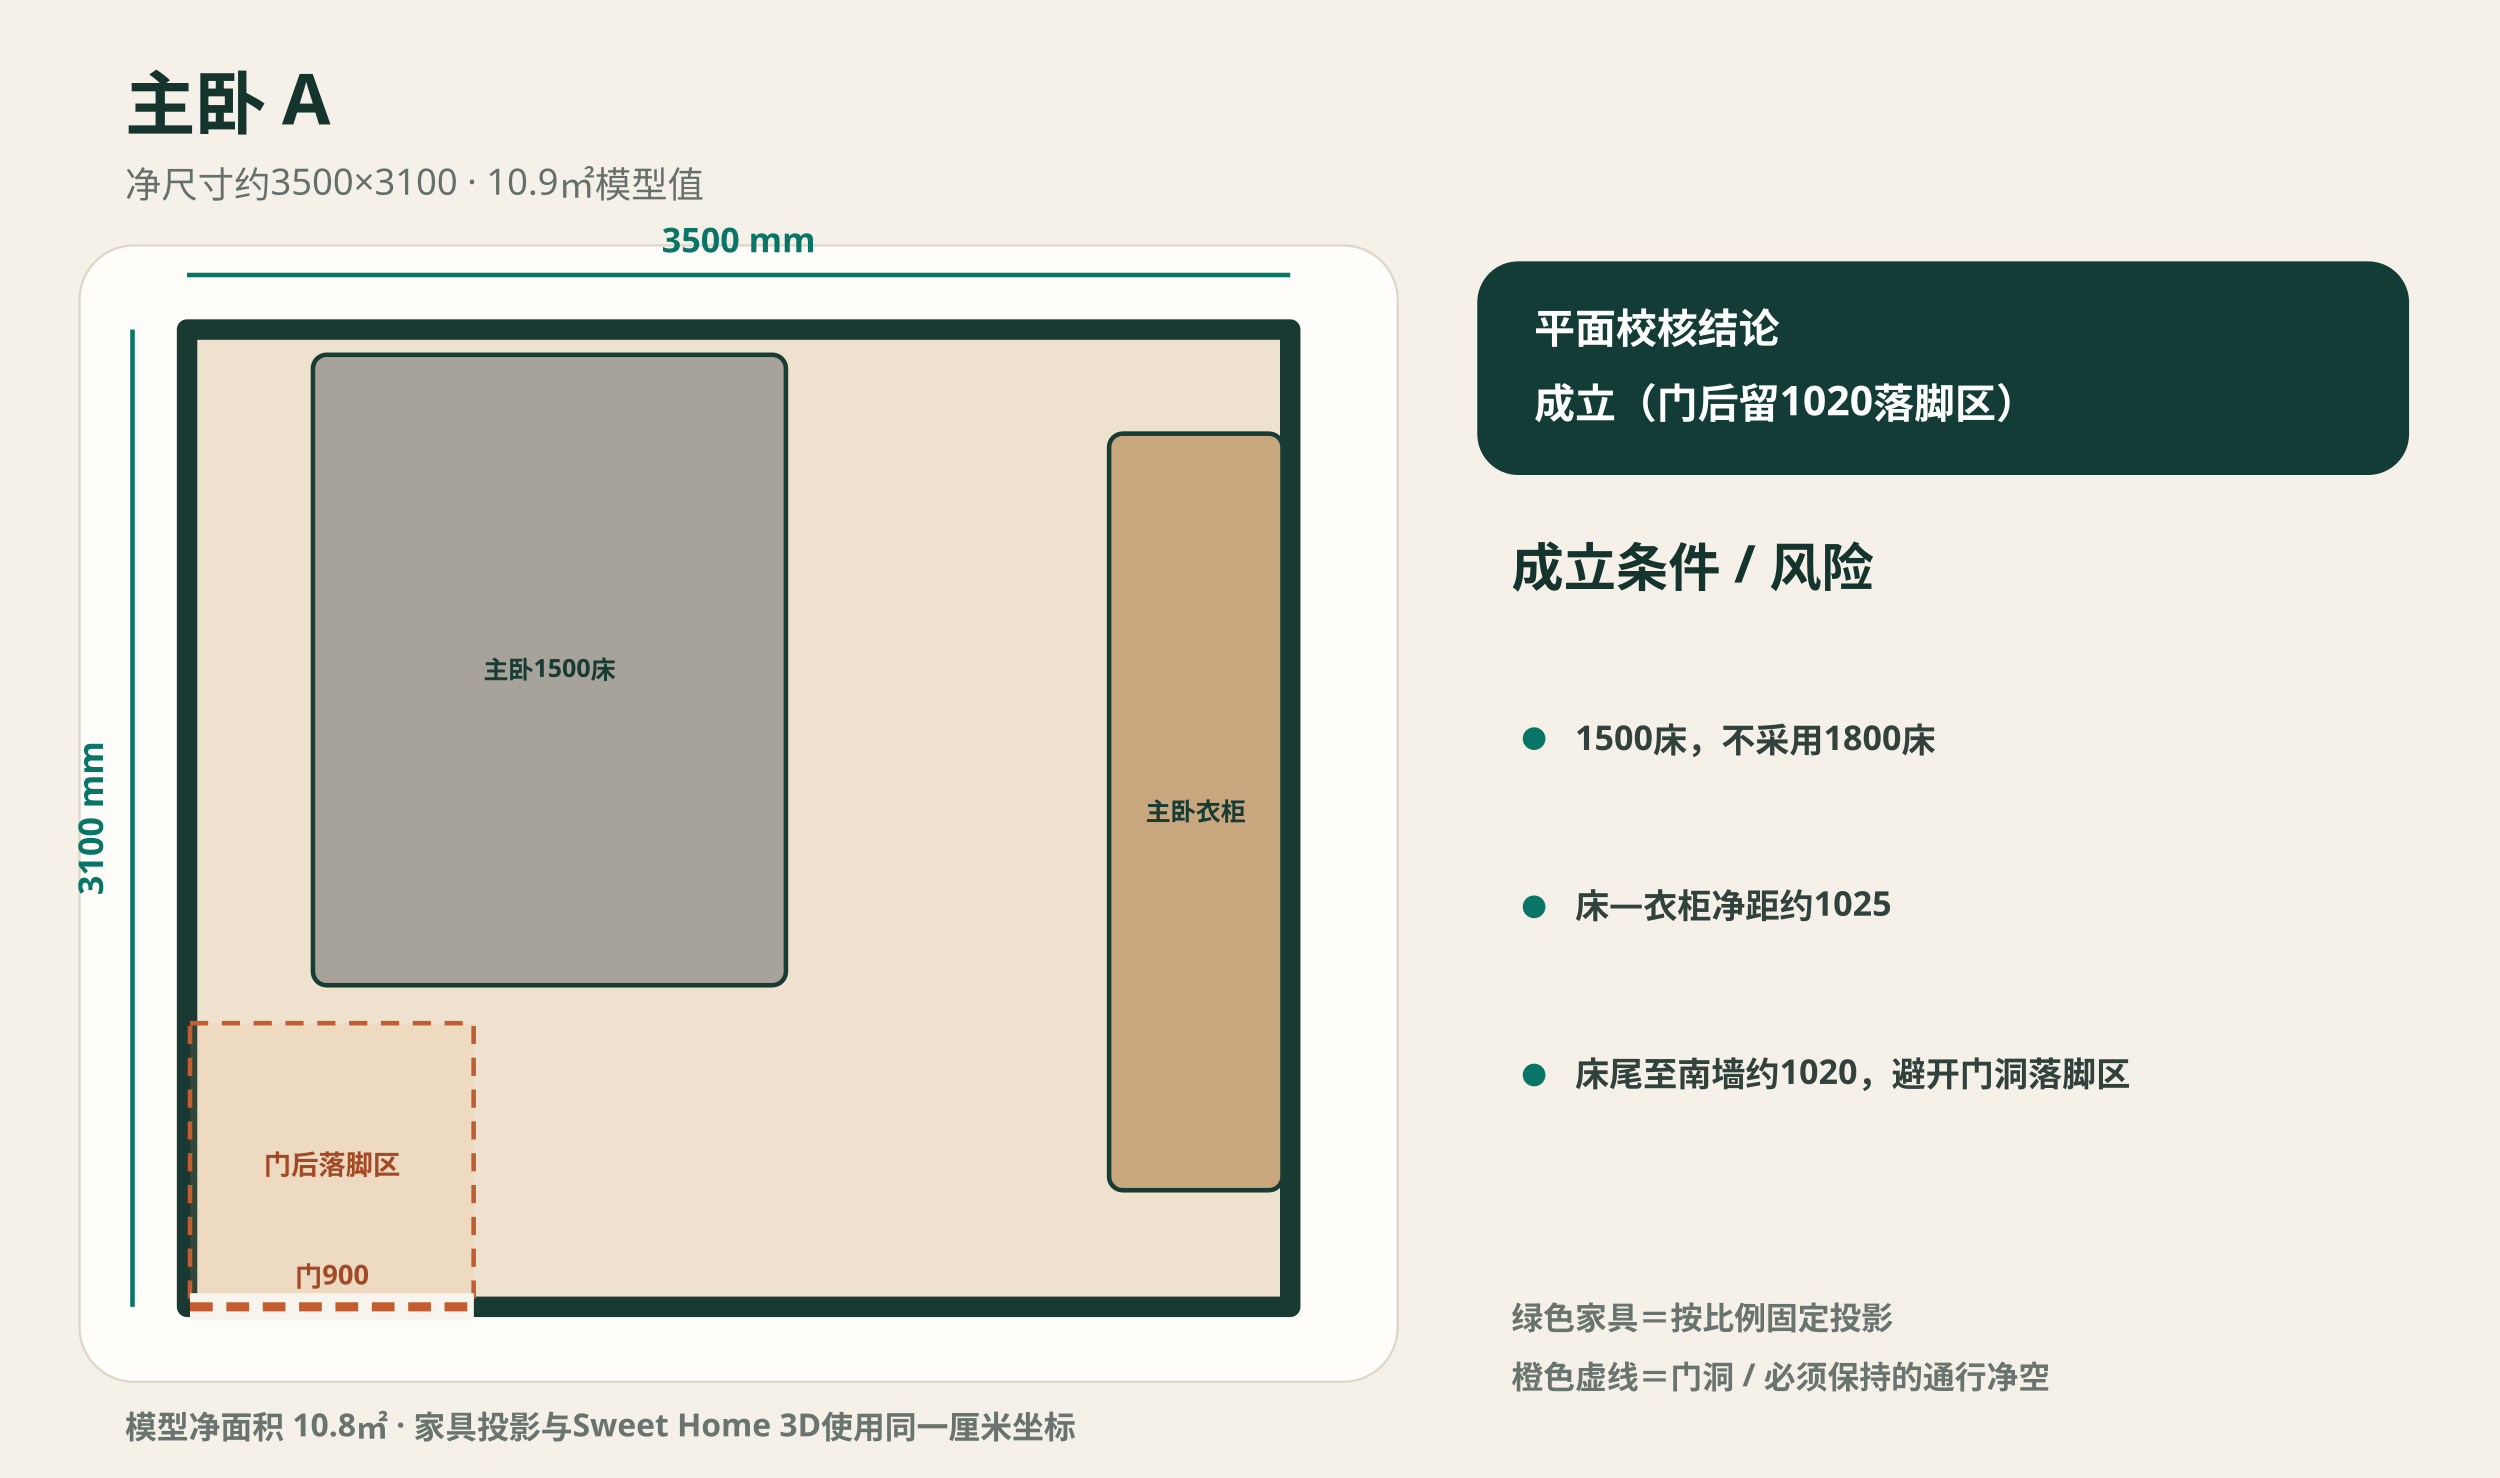
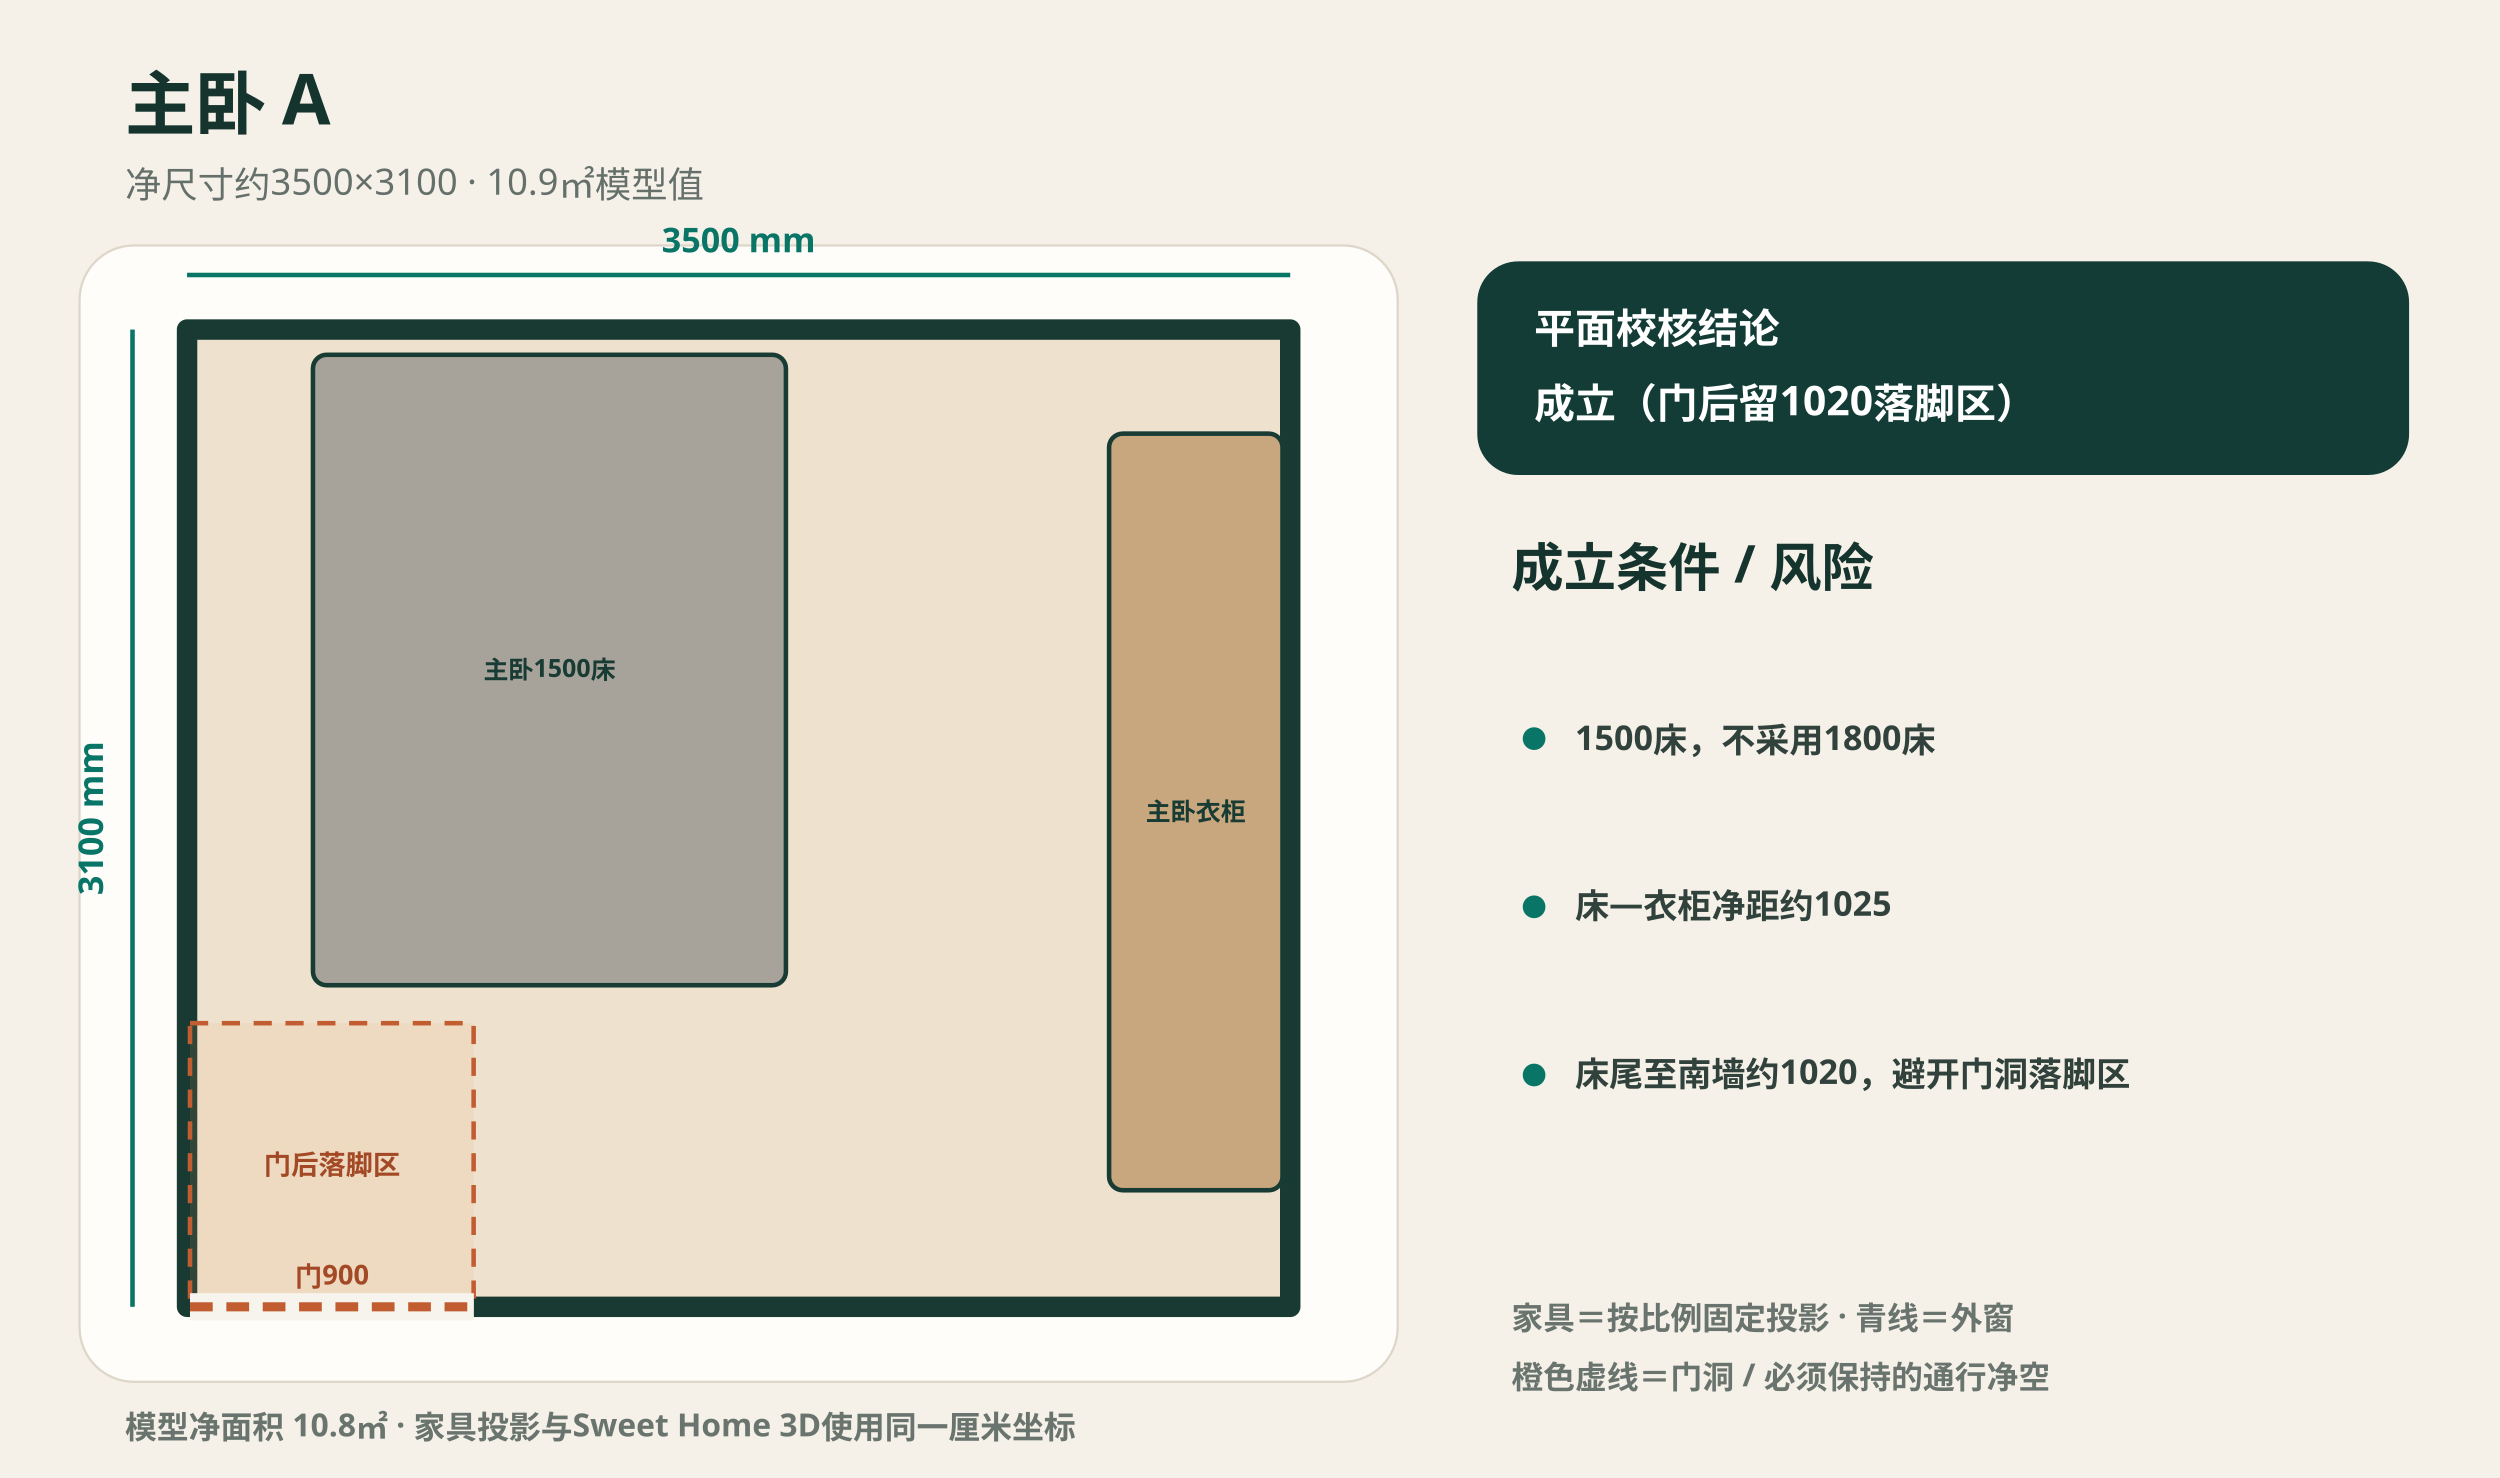
<svg xmlns="http://www.w3.org/2000/svg" viewBox="0 0 1100 650" role="img" aria-label="主卧 A按比例空间校核图">
  <style>
  .title{font:800 31px system-ui,'Microsoft YaHei';fill:#16342e} .sub{font:500 16px system-ui,'Microsoft YaHei';fill:#65706b}
  .dim{font:700 15px system-ui,'Microsoft YaHei';fill:#087567} .fixture{font:700 11px system-ui,'Microsoft YaHei';fill:#183b34}
-   .door-label{font:700 12px system-ui,'Microsoft YaHei';fill:#a44925} .note{font:600 15px system-ui,'Microsoft YaHei';fill:#31423d}
+   .door-label{font:700 12px system-ui,'Microsoft YaHei';fill:#a44925} .window-label{font:700 12px system-ui,'Microsoft YaHei';fill:#1c7488} .note{font:600 15px system-ui,'Microsoft YaHei';fill:#31423d}
  .status{font:800 18px system-ui,'Microsoft YaHei';fill:#fff} .meta{font:600 14px system-ui,'Microsoft YaHei';fill:#6a746f}
</style>
  <rect width="1100" height="650" fill="#f5f1e8" />
  <text x="55" y="57" class="title">主卧 A</text>
  <text x="55" y="87" class="sub">净尺寸约3500×3100 · 10.9㎡模型值</text>
  <rect x="35" y="108" width="580" height="500" rx="24" fill="#fffdfa" stroke="#ddd6c9" />
  <polygon points="82.3,145.0 567.7,145.0 567.7,575.0 82.3,575.0" fill="#eee1cd" stroke="#193a33" stroke-width="9" stroke-linejoin="round" />
  <rect x="83.6" y="450.2" width="124.8" height="124.8" fill="#e5a46a" fill-opacity=".12" stroke="#c25d31" stroke-width="2" stroke-dasharray="8 6" />
  <text x="146.1" y="512.6" text-anchor="middle" dominant-baseline="middle" class="door-label">门后落脚区</text>
  <rect x="137.7" y="156.1" width="208.1" height="277.4" rx="6" fill="#a8a39a" stroke="#183b34" stroke-width="2" />
  <text x="241.8" y="294.8" text-anchor="middle" dominant-baseline="middle" class="fixture">主卧1500床</text>
  <rect x="488.0" y="190.8" width="76.3" height="332.9" rx="6" fill="#c8a77e" stroke="#183b34" stroke-width="2" />
  <text x="526.1" y="357.2" text-anchor="middle" dominant-baseline="middle" class="fixture">主卧衣柜</text>
  <line x1="83.6" y1="575.0" x2="208.5" y2="575.0" stroke="#f7f4ed" stroke-width="12" />
  <line x1="83.6" y1="575.0" x2="208.5" y2="575.0" stroke="#c25d31" stroke-width="4" stroke-dasharray="10 6" />
  <text x="146.1" y="566.0" text-anchor="middle" class="door-label">门900</text>
  <line x1="82.3" y1="121.0" x2="567.7" y2="121.0" stroke="#087567" stroke-width="2" />
  <text x="325.0" y="111.0" text-anchor="middle" class="dim">3500 mm</text>
  <line x1="58.3" y1="145.0" x2="58.3" y2="575.0" stroke="#087567" stroke-width="2" />
  <text x="45.3" y="360.0" transform="rotate(-90 45.3 360.0)" text-anchor="middle" class="dim">3100 mm</text>
  <text x="55" y="633" class="meta">模型净面积 10.8㎡ · 家具投影与Sweet Home 3D使用同一厘米坐标</text>
  <rect x="650" y="115" width="410" height="94" rx="18" fill="#123c35" />
  <text x="675" y="151" class="status">平面校核结论</text>
  <text x="675" y="184" class="status">成立（门后留1020落脚区）</text>
  <text x="665" y="258" class="title" style="font-size:23px">成立条件 / 风险</text>
  <g transform="translate(665 330)">
    <circle cx="10" cy="-5" r="5" fill="#087567" />
    <text x="28" y="0" class="note">1500床，不采用1800床</text>
  </g>
  <g transform="translate(665 404)">
    <circle cx="10" cy="-5" r="5" fill="#087567" />
    <text x="28" y="0" class="note">床—衣柜净距约1025</text>
  </g>
  <g transform="translate(665 478)">
    <circle cx="10" cy="-5" r="5" fill="#087567" />
    <text x="28" y="0" class="note">床尾至南墙约1020，避开门洞落脚区</text>
  </g>
-   <text x="665" y="585" class="meta">绿色家具＝按比例固定投影</text>
+   <text x="665" y="585" class="meta">家具＝按比例固定投影 · 青线＝外窗</text>
  <text x="665" y="611" class="meta">橙色虚线＝门洞 / 必须保持的通行净空</text>
</svg>
